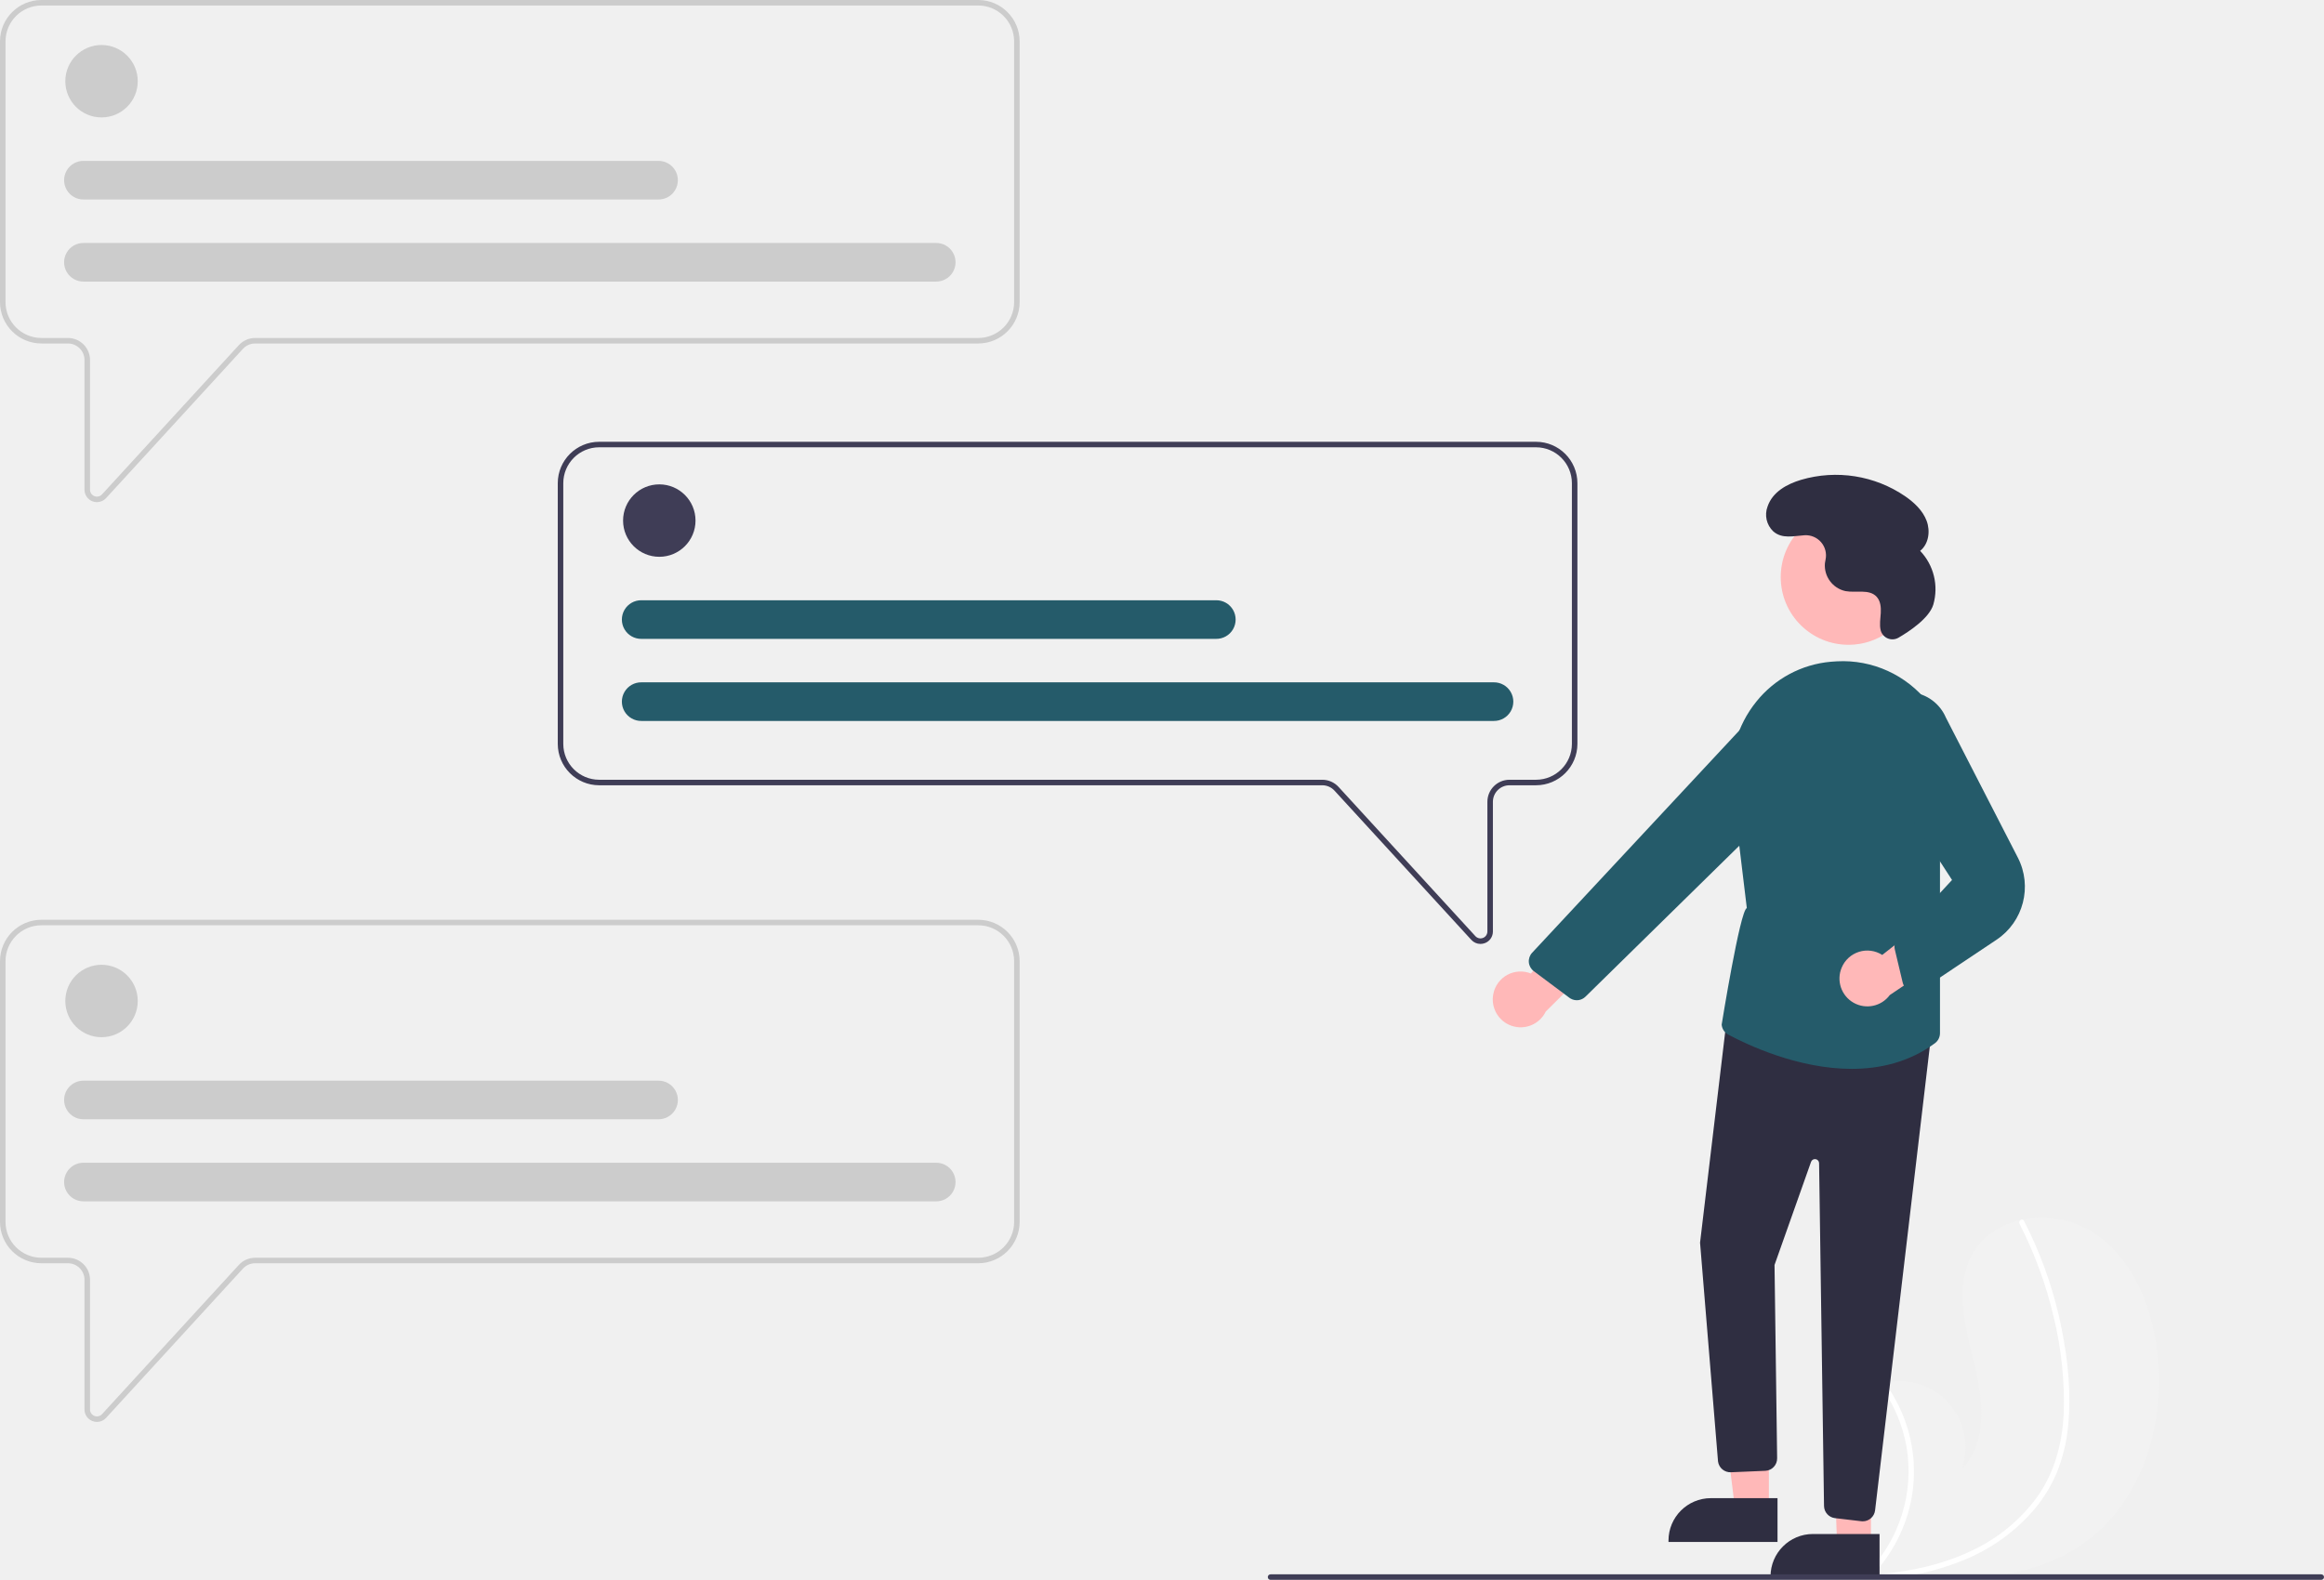
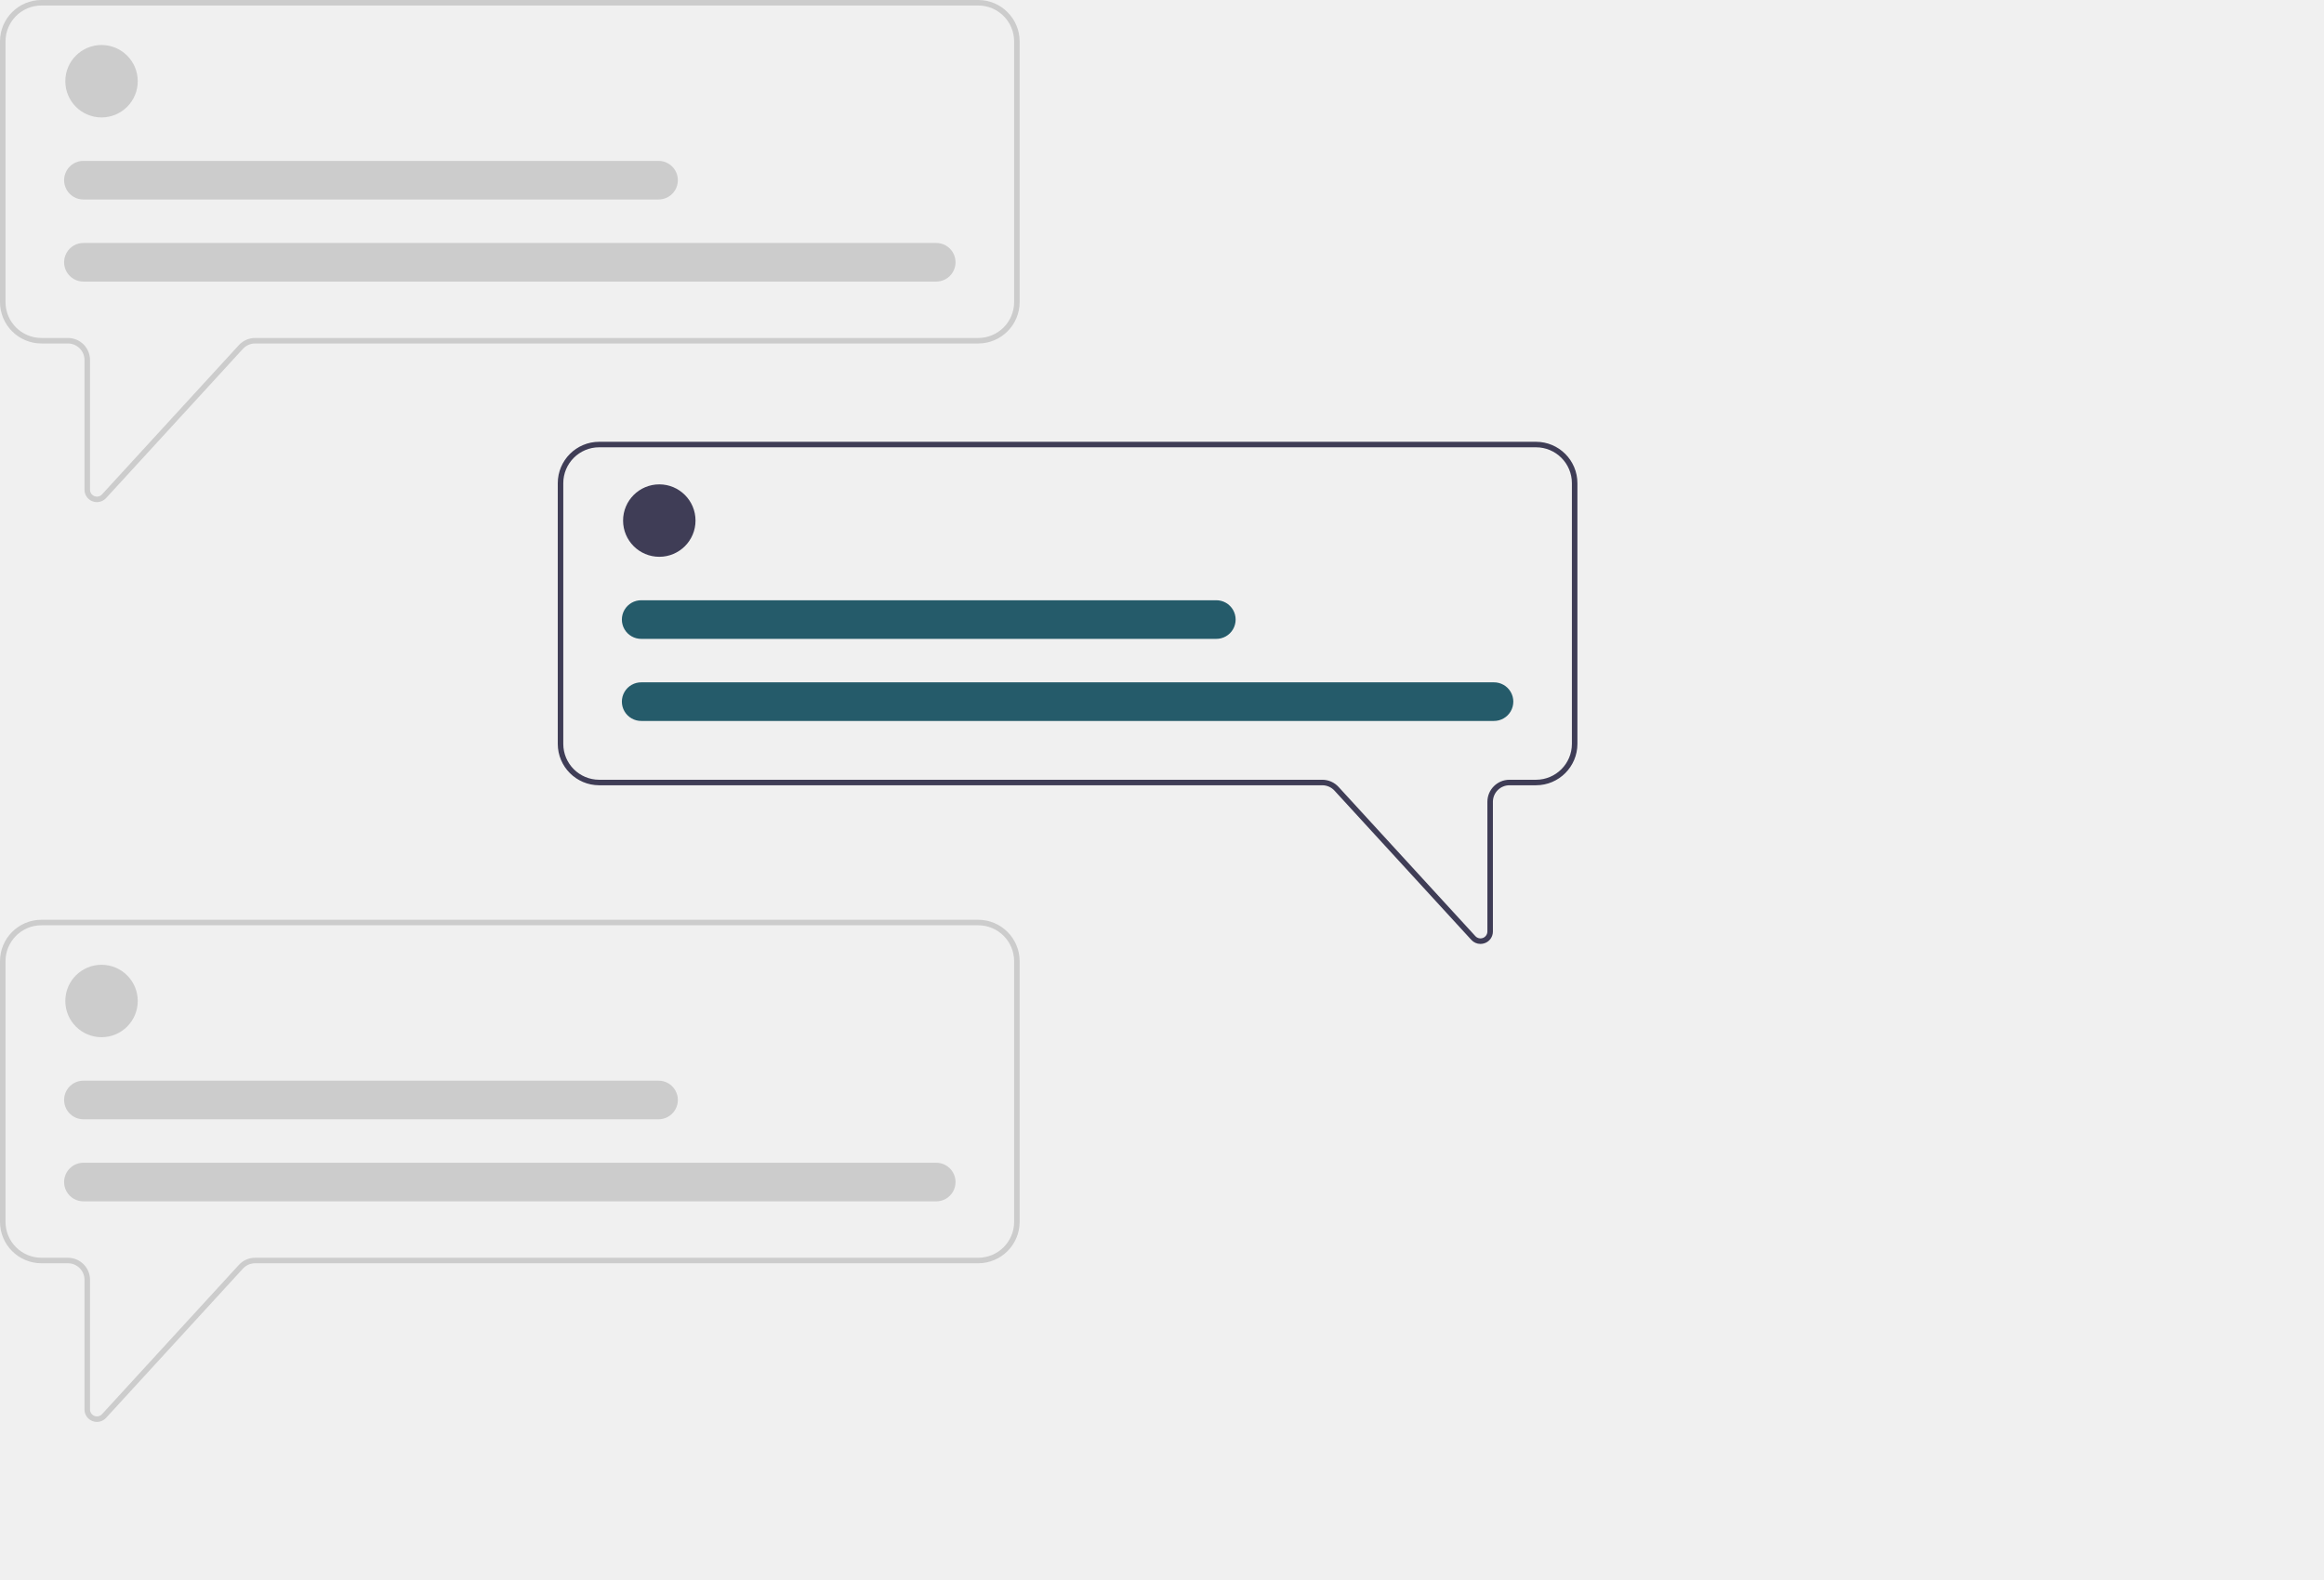
<svg xmlns="http://www.w3.org/2000/svg" data-name="Layer 1" width="842.73" height="573" viewBox="0 0 842.73 573">
-   <path d="M934.654,722.905c-18.901,13.616-43.394,14.3-67.07,12.627-3.306-.233-6.589-.507-9.841-.802-.02-.005-.045-.003-.065-.008-.156-.015-.313-.03-.462-.039-.671-.063-1.343-.126-2.008-.189l.157.3.493.93c-.177-.311-.354-.616-.531-.927-.052-.093-.111-.186-.162-.28-6.133-10.673-12.217-21.738-13.768-33.926-1.604-12.65,2.904-26.974,14.037-33.192a22.467,22.467,0,0,1,4.61-1.931c.666-.202,1.341-.366,2.023-.512A24.081,24.081,0,0,1,890.07,696.26c9.439-9.679,7.678-25.381,4.422-38.504-3.262-13.123-7.212-27.725-.576-39.512,3.689-6.561,10.175-10.631,17.454-12.271.223-.048.446-.096.67-.138a35.144,35.144,0,0,1,25.249,4.424c13.919,8.771,21.068,25.401,23.388,41.692C964.416,678.167,956.143,707.423,934.654,722.905Z" transform="translate(-178.635 -163.5)" fill="#f2f2f2" />
-   <path d="M928.552,680.882a59.742,59.742,0,0,1-4.123,16.835,51.875,51.875,0,0,1-8.054,13.156,66.465,66.465,0,0,1-25.531,18.409,95.659,95.659,0,0,1-23.26,6.25c-3.306-.233-6.589-.507-9.841-.802-.02-.005-.045-.003-.065-.008-.156-.015-.313-.03-.462-.039-.671-.063-1.343-.126-2.008-.189l.157.3.493.93c-.177-.311-.354-.616-.531-.927-.052-.093-.111-.186-.162-.28a52.878,52.878,0,0,0,14.82-46.256,53.331,53.331,0,0,0-9.94-22.792c.666-.202,1.341-.366,2.023-.512a55.293,55.293,0,0,1,5.044,8.354,54.18,54.18,0,0,1,4.674,33.706,55.393,55.393,0,0,1-14.034,27.629c.631-.044,1.269-.096,1.893-.153,11.818-1.001,23.613-3.542,34.332-8.746A61.833,61.833,0,0,0,917.138,706.74c6.492-8.953,9.353-19.723,9.844-30.669a129.429,129.429,0,0,0-3.674-35.039,147.068,147.068,0,0,0-12.358-33.663,1.057,1.057,0,0,1,.42-1.396.899.899,0,0,1,.67-.138.783.783,0,0,1,.517.443c.676,1.319,1.339,2.638,1.977,3.973a148.738,148.738,0,0,1,11.644,34.924C928.527,656.827,929.781,669.016,928.552,680.882Z" transform="translate(-178.635 -163.5)" fill="#fff" />
  <path d="M213.795,345.626a4.535,4.535,0,0,1-1.645-.311,4.475,4.475,0,0,1-2.87-4.196v-47.033a6.012,6.012,0,0,0-6.005-6.005h-9.631A15.026,15.026,0,0,1,178.635,273.072v-94.562A15.026,15.026,0,0,1,193.644,163.5H533.37a15.026,15.026,0,0,1,15.009,15.009v94.562a15.026,15.026,0,0,1-15.009,15.009H271.15a6.021,6.021,0,0,0-4.427,1.947l-49.622,54.133A4.476,4.476,0,0,1,213.795,345.626ZM193.644,165.5A13.024,13.024,0,0,0,180.635,178.509v94.562a13.024,13.024,0,0,0,13.009,13.009h9.631a8.014,8.014,0,0,1,8.005,8.005v47.033a2.503,2.503,0,0,0,4.347,1.691l49.622-54.133a8.026,8.026,0,0,1,5.901-2.596H533.37a13.024,13.024,0,0,0,13.009-13.009v-94.562A13.024,13.024,0,0,0,533.37,165.5Z" transform="translate(-178.635 -163.5)" fill="#ccc" />
  <circle cx="36.816" cy="29.456" r="13.134" fill="#ccc" />
  <path d="M518.047,265.63H208.967a7.005,7.005,0,1,1,0-14.009H518.047a7.005,7.005,0,1,1,0,14.009Z" transform="translate(-178.635 -163.5)" fill="#ccc" />
  <path d="M417.355,235.86H208.967a7.005,7.005,0,1,1,0-14.009H417.355a7.005,7.005,0,1,1,0,14.009Z" transform="translate(-178.635 -163.5)" fill="#ccc" />
  <path d="M213.795,679.222a4.535,4.535,0,0,1-1.645-.311,4.475,4.475,0,0,1-2.87-4.196v-47.033a6.012,6.012,0,0,0-6.005-6.005h-9.631A15.026,15.026,0,0,1,178.635,606.668v-94.562a15.026,15.026,0,0,1,15.009-15.009H533.37a15.026,15.026,0,0,1,15.009,15.009V606.668a15.026,15.026,0,0,1-15.009,15.009H271.15a6.021,6.021,0,0,0-4.427,1.947l-49.622,54.133A4.476,4.476,0,0,1,213.795,679.222Zm-20.151-180.126A13.024,13.024,0,0,0,180.635,512.105V606.668a13.024,13.024,0,0,0,13.009,13.009h9.631a8.014,8.014,0,0,1,8.005,8.005v47.033a2.503,2.503,0,0,0,4.347,1.691l49.622-54.133a8.026,8.026,0,0,1,5.901-2.596H533.37A13.024,13.024,0,0,0,546.379,606.668v-94.562a13.024,13.024,0,0,0-13.009-13.009Z" transform="translate(-178.635 -163.5)" fill="#ccc" />
  <path d="M715.478,505.857a4.475,4.475,0,0,1-3.307-1.464l-49.622-54.133a6.02,6.02,0,0,0-4.426-1.947H395.903a15.026,15.026,0,0,1-15.009-15.009v-94.562a15.026,15.026,0,0,1,15.009-15.009H735.629a15.026,15.026,0,0,1,15.009,15.009v94.562a15.026,15.026,0,0,1-15.009,15.009h-9.631a6.012,6.012,0,0,0-6.005,6.005v47.033a4.474,4.474,0,0,1-2.87,4.196A4.526,4.526,0,0,1,715.478,505.857Zm-319.575-180.126a13.024,13.024,0,0,0-13.009,13.009v94.562a13.024,13.024,0,0,0,13.009,13.009H658.123a8.024,8.024,0,0,1,5.9,2.596l49.622,54.133a2.503,2.503,0,0,0,4.347-1.691V454.317a8.014,8.014,0,0,1,8.005-8.005h9.631a13.024,13.024,0,0,0,13.009-13.009v-94.562a13.024,13.024,0,0,0-13.009-13.009Z" transform="translate(-178.635 -163.5)" fill="#3f3d56" />
  <circle cx="36.816" cy="363.053" r="13.134" fill="#ccc" />
  <path d="M518.047,599.226H208.967a7.005,7.005,0,1,1,0-14.009H518.047a7.005,7.005,0,1,1,0,14.009Z" transform="translate(-178.635 -163.5)" fill="#ccc" />
  <path d="M417.355,569.456H208.967a7.005,7.005,0,1,1,0-14.009H417.355a7.005,7.005,0,1,1,0,14.009Z" transform="translate(-178.635 -163.5)" fill="#ccc" />
  <circle cx="239.075" cy="188.812" r="13.134" fill="#3f3d56" />
  <path d="M720.306,424.985H411.226a7.005,7.005,0,1,1,0-14.009H720.306a7.005,7.005,0,1,1,0,14.009Z" transform="translate(-178.635 -163.5)" fill="#255b6a" />
  <path d="M619.614,395.215H411.226a7.005,7.005,0,1,1,0-14.009H619.614a7.005,7.005,0,1,1,0,14.009Z" transform="translate(-178.635 -163.5)" fill="#255b6a" />
-   <path d="M720.171,523.859a10.056,10.056,0,0,1,13.594-7.277l23.459-26.956,4.983,17.889-23.041,22.856a10.11,10.11,0,0,1-18.995-6.511Z" transform="translate(-178.635 -163.5)" fill="#ffb8b8" />
-   <circle cx="670.29" cy="209.301" r="24.561" fill="#ffb8b8" />
-   <polygon points="641.436 547.373 629.177 547.372 623.344 500.084 641.439 500.085 641.436 547.373" fill="#ffb8b8" />
-   <path d="M823.198,722.757l-39.531-.001v-.5a15.386,15.386,0,0,1,15.386-15.386h.001l24.144.001Z" transform="translate(-178.635 -163.5)" fill="#2f2e41" />
-   <polygon points="678.436 560.373 666.177 560.372 664.479 514.214 678.439 513.085 678.436 560.373" fill="#ffb8b8" />
-   <path d="M860.198,735.757l-39.531-.001v-.5a15.386,15.386,0,0,1,15.386-15.386h.001l24.144.001Z" transform="translate(-178.635 -163.5)" fill="#2f2e41" />
-   <path d="M853.584,715.243l-9.547-1.124a4.512,4.512,0,0,1-3.974-4.404l-1.789-124.339a1.5,1.5,0,0,0-2.914-.479L822.115,622.297l.947,70.102a4.498,4.498,0,0,1-4.229,4.553l-12.464.529a4.527,4.527,0,0,1-4.744-3.925l-6.51-79.301-.004-.05,9.877-82.819,74.183,5.367L858.579,711.302a4.507,4.507,0,0,1-4.466,3.973A4.4,4.4,0,0,1,853.584,715.243Z" transform="translate(-178.635 -163.5)" fill="#2f2e41" />
-   <path d="M805.306,538.728a4.473,4.473,0,0,1-2.355-3.618s6.671-41.484,9.115-42.263l-5.349-44.363a40.909,40.909,0,0,1,8.781-30.49A39.013,39.013,0,0,1,842.53,403.511q1.121-.101,2.23-.154a39.369,39.369,0,0,1,33.134,15.082,40.12,40.12,0,0,1,7.219,36.406l-3,10.439v72.956a4.555,4.555,0,0,1-1.862,3.653c-9.341,6.855-19.897,9.279-30.156,9.279C830.686,551.173,812.34,542.493,805.306,538.728Z" transform="translate(-178.635 -163.5)" fill="#255b6a" />
-   <path d="M747.716,525.377,734.814,515.729a4.499,4.499,0,0,1-.597-6.672l76.863-82.474A15.053,15.053,0,0,1,830.601,424.507l0.0 0a14.978,14.978,0,0,1,1.925,22.976L753.563,524.985a4.472,4.472,0,0,1-5.362.709A4.621,4.621,0,0,1,747.716,525.377Z" transform="translate(-178.635 -163.5)" fill="#255b6a" />
-   <path d="M846.465,514.457A10.056,10.056,0,0,1,861.18,509.85l28.086-22.094,1.55,18.505L863.907,524.405a10.11,10.11,0,0,1-17.442-9.948Z" transform="translate(-178.635 -163.5)" fill="#ffb8b8" />
-   <path d="M871.604,523.082a4.464,4.464,0,0,1-3.023-3.249l-2.837-11.916a4.437,4.437,0,0,1,1.65-4.612l19.089-20.645-28.079-43.296a15.248,15.248,0,0,1-.462-18.626,15.242,15.242,0,0,1,26.295,2.994l26.104,50.811a23.118,23.118,0,0,1-7.721,29.795L875.944,522.158a4.461,4.461,0,0,1-2.97,1.137A4.549,4.549,0,0,1,871.604,523.082Z" transform="translate(-178.635 -163.5)" fill="#255b6a" />
-   <path d="M867.125,394.758a4.398,4.398,0,0,1-6.493-2.565l-.015-.061c-.5-2.044-.105-4.182.024-6.282s-.089-4.405-1.527-5.941c-2.681-2.863-7.414-1.312-11.271-2.019a9.511,9.511,0,0,1-7.453-10.117c.053-.437.136-.874.23-1.311a7.325,7.325,0,0,0-7.651-8.83c-3.893.244-8.091,1.446-11.329-1.421a8.351,8.351,0,0,1-2.053-8.992c1.812-5.321,6.997-8.129,12.135-9.685a44.588,44.588,0,0,1,37.826,5.999c3.263,2.274,6.314,5.136,7.719,8.856s.762,8.427-2.349,10.904a20.123,20.123,0,0,1,4.765,19.521C878.167,387.794,870.829,392.6,867.125,394.758Z" transform="translate(-178.635 -163.5)" fill="#2f2e41" />
-   <path d="M1021.365,735.5a1.003,1.003,0,0,1-1,1h-381a1,1,0,0,1,0-2h381A1.003,1.003,0,0,1,1021.365,735.5Z" transform="translate(-178.635 -163.5)" fill="#3f3d56" />
</svg>
